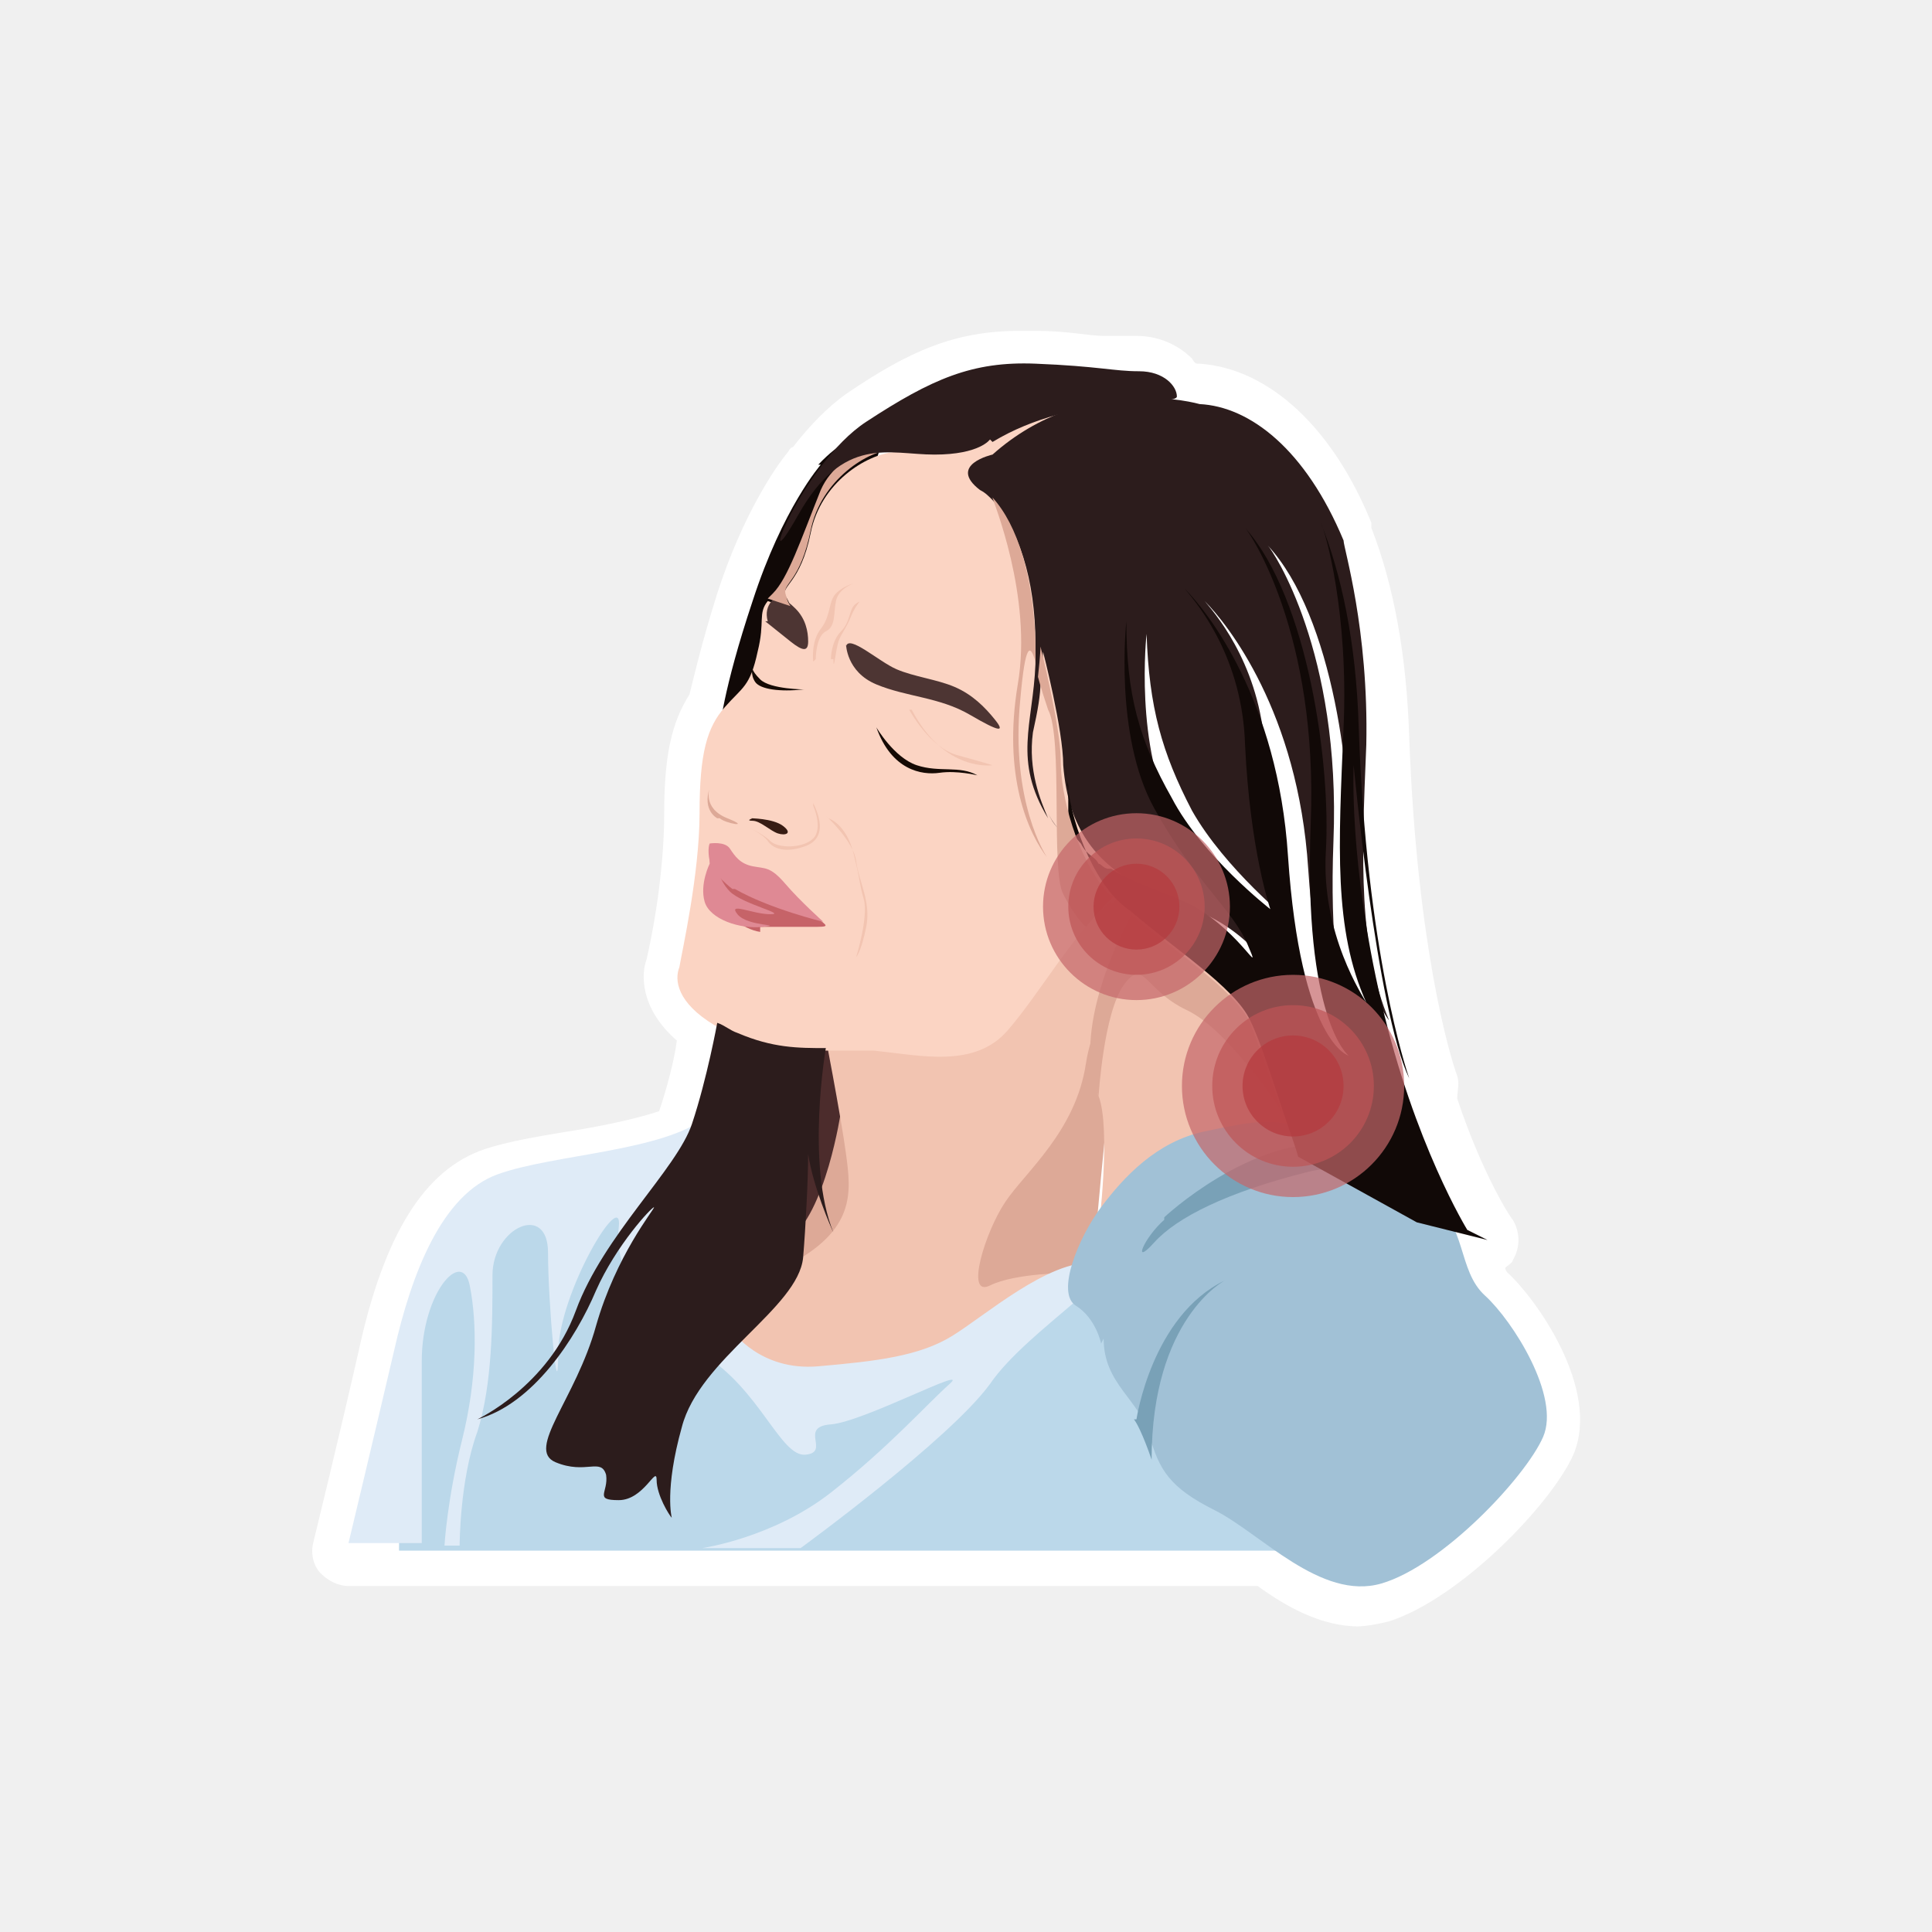
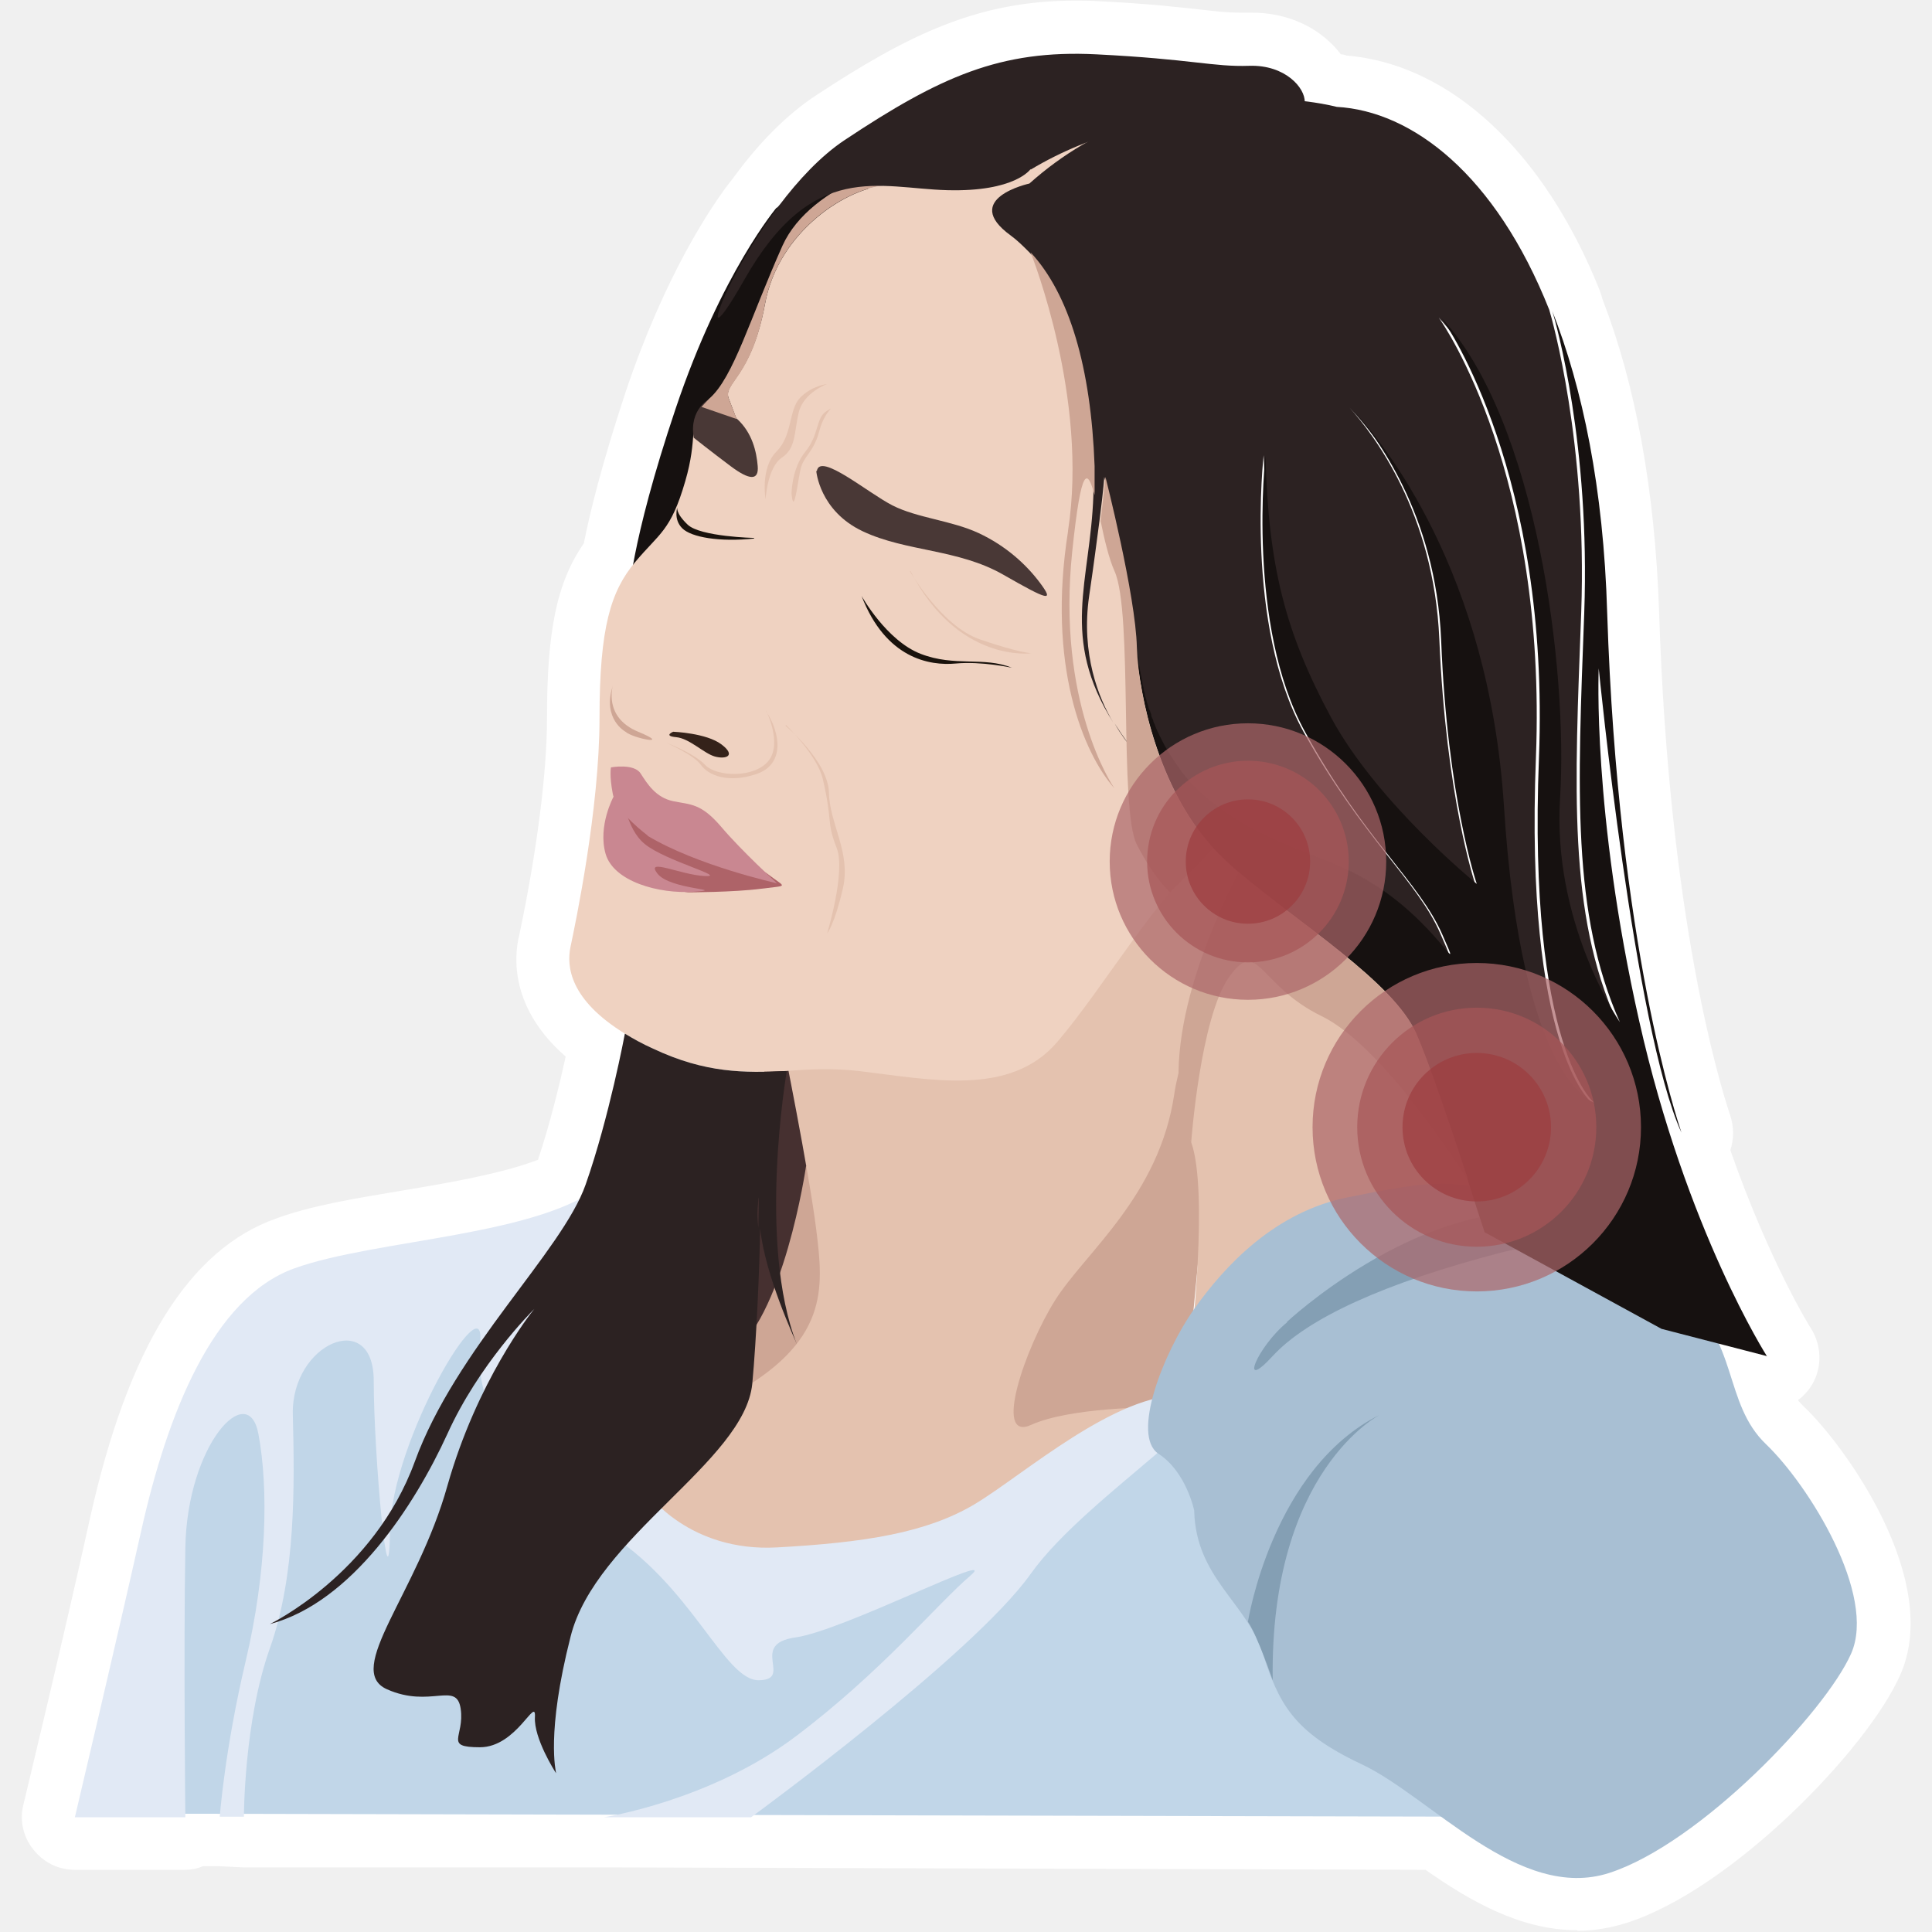
- <svg xmlns="http://www.w3.org/2000/svg" id="Livello_1" data-name="Livello 1" version="1.1" viewBox="0 0 76.5 76.5">
+ <svg xmlns="http://www.w3.org/2000/svg" id="Complications" viewBox="0 0 32 32">
  <defs>
-     <style>
-       .cls-1 {
-         fill: #dda997;
-       }
- 
-       .cls-1, .cls-2, .cls-3, .cls-4, .cls-5, .cls-6, .cls-7, .cls-8, .cls-9, .cls-10, .cls-11, .cls-12, .cls-13, .cls-14, .cls-15, .cls-16, .cls-17, .cls-18, .cls-19 {
-         stroke-width: 0px;
-       }
- 
-       .cls-2 {
-         fill: #79a1b7;
-       }
- 
-       .cls-3 {
-         fill: #bbd8ea;
-       }
- 
-       .cls-4 {
-         fill: #df8994;
-       }
- 
-       .cls-5 {
-         fill: #b5393d;
-       }
- 
-       .cls-5, .cls-6, .cls-17 {
-         opacity: .7;
-       }
- 
-       .cls-6 {
-         fill: #c4676a;
-       }
- 
-       .cls-7 {
-         fill: #4d3533;
-       }
- 
-       .cls-8 {
-         fill: #f2c4b1;
-       }
- 
-       .cls-9 {
-         fill: #150a04;
-       }
- 
-       .cls-10 {
-         fill: #a1c1d6;
-       }
- 
-       .cls-11 {
-         fill: #fbd4c3;
-       }
- 
-       .cls-12 {
-         fill: #c66368;
-       }
- 
-       .cls-13 {
-         fill: #4c2c2c;
-       }
- 
-       .cls-14 {
-         fill: #dfebf7;
-       }
- 
-       .cls-15 {
-         fill: #110907;
-       }
- 
-       .cls-16 {
-         fill: #fff;
-       }
- 
-       .cls-17 {
-         fill: #be5456;
-       }
- 
-       .cls-18 {
-         fill: #2c1c1c;
-       }
- 
-       .cls-19 {
-         fill: #371c13;
-       }
-     </style>
+     <style>.cls-1{fill:#ae6368;}.cls-1,.cls-2,.cls-3,.cls-4,.cls-5,.cls-6,.cls-7,.cls-8,.cls-9,.cls-10,.cls-11,.cls-12,.cls-13,.cls-14,.cls-15,.cls-16,.cls-17,.cls-18,.cls-19,.cls-20{stroke-width:0px;}.cls-2{fill:#463030;}.cls-3{fill:none;}.cls-4{fill:#34221a;}.cls-5{fill:#a65557;}.cls-5,.cls-16,.cls-17{opacity:.7;}.cls-6{fill:#e1e9f5;}.cls-7{fill:#efd2c1;}.cls-8{fill:#c1d6e8;}.cls-9{fill:#a8bfd3;}.cls-10{fill:#849fb4;}.cls-11{fill:#161110;}.cls-12{fill:#19120c;}.cls-13{fill:#493836;}.cls-14{fill:#cea695;}.cls-15{fill:#2c2222;}.cls-16{fill:#9c3c3f;}.cls-17{fill:#ad676a;}.cls-18{fill:#fff;}.cls-19{fill:#e4c2af;}.cls-20{fill:#c98791;}</style>
  </defs>
-   <path class="cls-16" d="M53.8,64.4c-1.5,0-2.9-.8-4-1.6h-21.6c0,0-9.9,0-9.9,0h-.6s-.4,0-.4,0c-.1,0-.3,0-.5,0h-3c-.4,0-.8-.2-1.1-.5-.3-.3-.4-.8-.3-1.2,0,0,1.1-4.5,1.8-7.6,1-4.6,2.6-7.2,5-8,.9-.3,2.1-.5,3.3-.7,1.3-.2,2.7-.5,3.6-.8.3-.9.6-2,.7-2.8-1.5-1.3-1.4-2.7-1.2-3.2.5-2.2.7-4.3.7-5.8,0-2.3.3-3.6,1-4.7.2-.8.5-2.1,1.1-4,1-3.1,2.3-5,2.8-5.6,0,0,.1-.2.2-.2.7-.9,1.4-1.6,2.1-2.1,2.5-1.7,4.3-2.5,6.9-2.5s.4,0,.6,0c1.3,0,2.1.2,2.7.2.4,0,.7,0,1,0,0,0,.3,0,.3,0,.8,0,1.6.3,2.2.9,0,0,.1.2.2.2,0,0,.1,0,.1,0,2.8.2,5.3,2.6,6.8,6.3,0,0,0,.2,0,.2.9,2.3,1.4,5.1,1.5,8.3.3,8.2,1.6,12.6,1.9,13.4.1.3,0,.6,0,.9,1,3,2.1,4.7,2.2,4.8.3.5.3,1.1,0,1.6,0,.1-.2.2-.3.3,0,0,0,.1.1.2,1.1,1,3.7,4.6,2.6,7.2-.9,2-4.5,5.7-7.3,6.6-.4.1-.9.2-1.3.2h0Z" />
-   <g>
-     <path class="cls-13" d="M32.5,39.9l-2.3,10.4,1.9.8,3.5-5.9s-2.2-8.1-3.1-5.3Z" />
-     <path class="cls-3" d="M15.8,61.3s0-9.7,1.8-11.6c1.7-1.9,5.8-2.3,5.8-2.3l2.8,1s.8,5.2,5,6.4c4.2,1.2,15-5.7,15-5.7l5,12.3H15.8Z" />
-     <path class="cls-1" d="M33.3,44s-.6,4.1-2.1,5.1-3.9,1.3-2.2,3.7,13.4-2.3,13.4-2.3c0,0,.9-.3,1-1.7s1-10.4,1-10.4l-11.3,5.7Z" />
-     <path class="cls-8" d="M32.6,40.6s.7,3.6.9,5.1.4,3-2.3,4.4-2.2,2.6-2.2,2.6c0,0,.4,2,3.9,1.8,3.5-.2,5.7-1.6,7-2.6,1.3-1,2.5-1.5,2.5-1.5,0,0-2.2,0-3.2.5s-.2-2.1.6-3.3,2.8-2.8,3.2-5.5,3.5-7,3.5-7l-2.6-2.3-11.4,7.8Z" />
-     <path class="cls-14" d="M29,52.7s1.1,1.6,3.4,1.4,4-.4,5.3-1.2,3.8-3,5.6-2.9-2.6,2.6-4.1,4.8c-1.6,2.2-7.5,6.5-7.5,6.5h-3.9s2.8-.4,5.1-2.2,3.8-3.5,4.7-4.3-3.4,1.5-4.7,1.6,0,1.1-1,1.2-1.8-2.6-4.1-4-3.5-3.3-3.3-5-2.4,2.6-2.4,5c0,2.4-.4-2-.4-4s-2.2-1-2.2.9,0,4.3-.6,6.2c-.7,1.9-.7,4.5-.7,4.5h-.6s.1-1.8.7-4.2c.6-2.4.6-4.6.3-6.1s-1.9.3-1.9,3c0,2.7,0,7.2,0,7.2h-2.9s1.1-4.6,1.8-7.6c.7-3.1,1.9-6.2,4.1-7s6.6-.9,8.3-2.3c1.7-1.4,1.2,8.3,1.2,8.3Z" />
-     <path class="cls-15" d="M32.5,18.4s-1.5,1.7-2.7,5.4c-1.2,3.6-1.3,5.1-1.3,5.1l3.6-2.7,2.8-8.6s-.7-1.1-2.5.8Z" />
-     <path class="cls-11" d="M44,35.7c-1.4,1.1-2.8,3.6-4.1,5.1-1.3,1.5-3.4,1-5.3.8-.7,0-1.3,0-2,0-1.1,0-2.1,0-3.5-.6-.3-.1-.5-.3-.8-.4-1.5-.9-1.6-1.8-1.4-2.3.1-.6.8-3.7.8-6.1s.3-3.4,1-4.2,1-.8,1.3-2.2c.3-1.2,0-1.5.4-2l.9.3s0-.2-.2-.5c-.2-.4.6-.5,1-2.5.4-2,2.2-3.1,3.3-3.2.5,0,0-.2-.7-.2,1.1-.5,2.1-.6,2.1-.6,5.7-1.3,8.4-.9,8.4-.9,0,0-1.5,7.1-.2,11.2,1.3,4.1.3,7.3-1,8.4Z" />
-     <path class="cls-7" d="M33.5,25.5s0,1.1,1.2,1.6,2.5.5,3.7,1.2,1.4.7,1,.2-.9-1-1.6-1.3-1.6-.4-2.3-.7-1.9-1.4-2-.9Z" />
-     <path class="cls-7" d="M30.3,24.6s.5.4,1,.8.7.4.7,0-.1-.9-.5-1.3-.7-.5-.7-.5c0,0-.6.3-.4,1Z" />
-     <path class="cls-9" d="M34.7,28.8s.7,1.2,1.6,1.5,1.7,0,2.4.4c0,0-.8-.2-1.5-.1s-1.9-.1-2.5-1.8Z" />
-     <path class="cls-9" d="M31.9,27.3s-1.4,0-1.8-.4-.3-.5-.3-.5c0,0-.1.3.1.6s1,.4,1.9.3Z" />
-     <path class="cls-8" d="M36,28.1s.8,1.5,1.9,1.8,1.4.4,1.4.4c0,0-1.9.3-3.2-2.2Z" />
-     <path class="cls-8" d="M32.2,26.2c0,0-.1-.8.3-1.3s.3-1.1.6-1.4.7-.4.7-.4c0,0-.6.2-.7.7s0,1-.4,1.2-.4,1.1-.4,1.1Z" />
-     <path class="cls-8" d="M32.9,26.1s0-.7.4-1.1.3-.9.6-1.1,0,0-.2.5-.4.7-.5,1-.2,1.3-.2.7Z" />
-     <path class="cls-8" d="M32.2,31.9s.4.9,0,1.3-1.4.4-1.7.1-1-.6-1-.6c0,0,.7.3.9.6s.7.5,1.5.2.6-1.1.3-1.7Z" />
-     <path class="cls-19" d="M29.7,32.4s.9,0,1.3.3.1.4-.2.3-.7-.5-1-.5,0-.1,0-.1Z" />
-     <path class="cls-8" d="M32.7,32.3s1.1,1,1.2,1.8.6,1.6.4,2.6-.4,1.2-.4,1.2c0,0,.5-1.6.3-2.3s-.1-.6-.4-1.8-1-1.4-1-1.4Z" />
-     <path class="cls-12" d="M30.1,36.7s1.2,0,2,0,.7,0,.2-.4-3.9-1.8-3.9-1.8c0,0-.2.8,0,1.2s1,1.1,1.7,1.2Z" />
-     <path class="cls-4" d="M29,35.2s-.8-.6-.9-1.1,0-.7,0-.7c0,0,.6-.1.8.2s.4.6.9.7.7,0,1.3.7,1.5,1.5,1.5,1.5c0,0-2.1-.5-3.5-1.3Z" />
-     <path class="cls-4" d="M28.1,34.2s-.4.8-.2,1.5,1.4,1.1,2.3,1-.6,0-1-.5.6,0,1.3,0-1.1-.4-1.6-.9-.5-1.2-.8-1.3Z" />
-     <path class="cls-18" d="M32.7,41.5c-1.1,0-2.1,0-3.5-.6-.3-.1-.5-.3-.8-.4,0,0-.4,2.2-1,4-.6,1.8-3.5,4.4-4.6,7.4-1.1,3-3.9,4.3-3.9,4.3,2.2-.6,3.9-3.2,4.7-5.1.8-1.8,2.2-3.3,2.3-3.3,0,.1-1.5,1.9-2.3,4.7-.8,2.9-2.8,4.9-1.6,5.4,1.2.5,1.8-.2,2,.5.1.7-.5,1,.5,1s1.5-1.4,1.5-.8c0,.6.5,1.4.6,1.5,0,0-.3-1.1.4-3.6.7-2.7,4.6-4.7,4.8-6.7.1-1.2.2-3.1.2-4.1.2,1.3.9,2.9,1,3.1-1.1-2.7-.3-7.3-.3-7.3ZM32,45.7c0-.2,0-.4,0-.5,0-.6,0-.2,0,.5Z" />
-     <path class="cls-8" d="M43.5,48.7s.5-4,0-5.3c-.5-1.3.1-4.6.8-5.8l.7-1.2s3.7,1.6,4.7,3.5c1,1.9,1.4,5.3,1.4,5.3,0,0-5-.8-7.6,3.7Z" />
-     <path class="cls-18" d="M41.5,32.2c.1.2.2.4.4.6,0,0-.2-.2-.4-.6Z" />
-     <path class="cls-18" d="M54.2,42.3s-1.9-.5-2.4-7.9c-.4-6.2-3.2-9.7-4.1-10.6.6.7,2.3,2.8,2.4,6.2.2,4.2,1,6.5,1,6.5,0,0-2.6-2.1-3.9-4.4-1.2-2.3-1.7-4.1-1.8-7,0,0-.5,4.5,1.1,7.4,1.6,2.9,3,4,3.7,5.4.6,1.4-.1-.4-2.1-1.5-.9-.5-2.2-.8-3.3-1.5-1.3-.8-2.5-2-2.7-4.6,0-1.4-.8-4.5-.8-4.5,0,0,0,.3-.1,1.2,0,.5-.1,1.1-.3,2-.2,1.5.3,2.7.6,3.4-1.4-2.3-.6-3.7-.5-6.1,0-.2,0-.5,0-.8,0-2.6-.7-4.6-1.7-5.7,0,0,0,0,0,0-.2-.2-.3-.3-.5-.4-1.3-1,.5-1.4.5-1.4,3.7-3.3,8.2-2,8.2-2,2,.1,4.2,1.8,5.7,5.4,0,.3,1,3.5.9,8.1-.2,4.7-.3,8,.9,10.9-.1-.1-1.8-2.7-1.6-6,.2-3.4-.6-10-3.2-12.8.2.2,2.9,4.2,2.6,11.7-.3,7.8,1.5,9.2,1.5,9.2Z" />
-     <path class="cls-18" d="M56.1,48.4l-4.2-1.1s-.2-.6-.5-1.5l4.7,2.6Z" />
-     <path class="cls-10" d="M43.6,53.2s-.2-1-1-1.5.1-2.7,1-3.9,2.2-2.6,4.1-3,2.8-.6,4.2,0,3.2,1.5,4.7,2.6,1.1,2.9,2.2,3.9,3,4,2.3,5.6-4,5.1-6.4,5.8-4.8-2-6.6-2.9-2.2-1.6-2.6-3-1.8-2-1.8-3.8Z" />
-     <path class="cls-2" d="M46.1,48.2s3.4-3.2,6.8-2.9c3.5.2,4.7,3.5,4.7,3.5,0,0-2.6-3.2-5.8-2.4-3.2.8-5.2,1.8-6.1,2.8s-.4-.2.4-.9Z" />
-     <path class="cls-2" d="M45,56.2s.6-4.1,3.5-5.5c0,0-2.9,1.5-2.9,7.1,0,0-.4-1.2-.7-1.6Z" />
-     <path class="cls-15" d="M58.9,49.1l-2.8-.7-4.7-2.6c-.1-.4-.3-.9-.5-1.5,0,0,0,0,0,0-.5-1.5-1-3.1-1.4-3.9-.6-1.3-3.1-2.9-4.7-4.3-.3-.2-.5-.4-.7-.6,0,0,0,0,0,0-1.3-1.5-1.9-3.9-1.9-5.3,0,.3,0,.6.1.9,0,0,0,.1,0,.2,0,0,0,0,0,.1,0,0,0,.1,0,.2,0,0,0,.1,0,.2,0,0,0,0,0,.1,0,0,0,0,0,.1,0,0,0,0,0,.1,0,0,0,0,0,.1,0,0,0,.1,0,.2,0,0,0,.1,0,.2.1.3.3.6.5.8,0,0,0,0,0,0,0,0,.1.2.2.3,0,0,0,0,0,0,0,0,0,0,.1.1,0,0,0,0,0,0,.1.1.3.2.4.4.1,0,.2.2.4.2,0,0,0,0,0,0,0,0,0,0,.1,0,0,0,0,0,0,0,1.1.7,2.4,1,3.3,1.5,1.9,1.1,2.7,2.9,2.1,1.5-.6-1.4-2.1-2.5-3.7-5.4-1.6-2.9-1.1-7.4-1.1-7.4,0,2.9.5,4.7,1.8,7,1.2,2.3,3.9,4.4,3.9,4.4,0,0-.8-2.3-1-6.5-.1-3.4-1.8-5.5-2.4-6.2.9.9,3.7,4.4,4.1,10.6.5,7.4,2.4,7.9,2.4,7.9,0,0-1.8-1.4-1.5-9.2.3-7.5-2.4-11.5-2.6-11.7,2.5,2.8,3.4,9.4,3.2,12.8-.2,3.3,1.5,5.8,1.6,6-1.3-2.9-1.1-6.2-.9-10.9.2-4.5-.7-7.7-.9-8.1.8,2,1.4,4.7,1.5,8.1.3,8.9,1.9,13.6,2,13.9-1.3-2.7-2.2-12.4-2.2-12.4,0,0-.2,3.8,1.1,9.4,1.3,5.6,3.4,9,3.4,9Z" />
-     <path class="cls-1" d="M50.9,44.3c0-.1-2.2-3.5-3.9-4.3-1.7-.8-1.7-2.1-2.5-1-.8,1.1-1,4.4-1,4.4-1-2.3.5-5.7,1.3-7.2,1.6,1.4,4.1,3,4.7,4.3.3.8.9,2.4,1.4,3.9Z" />
-     <path class="cls-1" d="M40.3,27.1c.6-3.5-1-7.3-1-7.4,1,1.1,1.6,3.1,1.7,5.7,0,.3,0,.5,0,.8-.2-.7-.4-.8-.6,1.5-.4,4,1,6.2,1.1,6.3-.8-1-1.8-3.3-1.2-6.9Z" />
-     <path class="cls-1" d="M44.1,35.5c-.6.6-1.1,1.2-1.1,1.2,0,0-.4-.3-.9-1.3-.5-.9,0-6.2-.6-7.3-.1-.3-.3-.9-.4-1.3.1-.9.1-1.2.1-1.2,0,0,.8,3.2.8,4.5,0,1.4.6,3.8,1.9,5.3,0,0,0,0,0,0Z" />
-     <g>
-       <circle class="cls-6" cx="45" cy="35.9" r="3.7" />
-       <circle class="cls-17" cx="45" cy="35.9" r="2.7" />
-       <circle class="cls-5" cx="45" cy="35.9" r="1.7" />
-     </g>
-     <path class="cls-1" d="M28.4,32.4s-.6-.3-.3-1.2c0,0-.3.8.7,1.2s-.1.2-.3,0Z" />
-     <path class="cls-1" d="M35.4,17.8c-1,0-2.9,1.2-3.3,3.2-.4,2-1.1,2.1-1,2.5.1.4.2.5.2.5l-.9-.3c0,0,.1-.1.2-.2.6-.6,1.1-2.1,1.9-4.1.4-.9,1.2-1.4,2.1-1.8.7,0,1.2.2.7.2Z" />
-     <path class="cls-18" d="M39.2,17.4s-.4.6-2.2.6-3.6-.8-5.4,2.4.1-2,2.7-3.7c2.6-1.7,4.2-2.4,6.7-2.3s3.1.3,4.1.3,1.5.6,1.5,1-4-.2-7.3,1.8Z" />
-     <g>
-       <circle class="cls-6" cx="51.2" cy="43" r="4.4" />
-       <circle class="cls-17" cx="51.2" cy="43" r="3.2" />
-       <circle class="cls-5" cx="51.2" cy="43" r="2" />
-     </g>
-   </g>
+   <rect class="cls-3" width="32" height="32" />
+   <path class="cls-18" d="M26.12,31.97c-.94,0-1.78-.49-2.51-1l-13.42-.04h-6.16s-.4-.02-.4-.02h-.27c-.09.04-.19.06-.29.06h-1.83c-.27,0-.52-.12-.69-.34-.17-.21-.23-.49-.16-.75,0,0,.68-2.82,1.1-4.73.63-2.83,1.64-4.46,3.09-4.97.57-.21,1.3-.33,2.08-.46.78-.13,1.65-.28,2.25-.51.2-.59.36-1.26.46-1.71-.92-.8-.86-1.65-.77-2.01.29-1.37.46-2.69.46-3.59,0-1.45.16-2.25.61-2.9.1-.51.3-1.32.69-2.5.65-1.94,1.42-3.08,1.72-3.47.01-.01.08-.1.1-.13.42-.57.87-1.01,1.32-1.31,1.55-1.02,2.7-1.58,4.31-1.58.13,0,.26,0,.39.01.82.04,1.33.1,1.7.14.26.03.44.05.64.05,0,0,.19,0,.2,0,.52,0,1,.19,1.34.54.05.05.09.1.13.15.04,0,.07.01.09.02,1.72.14,3.28,1.59,4.2,3.9.01.03.04.12.04.13.55,1.42.87,3.16.94,5.18.16,5.08,1.01,7.85,1.18,8.35.06.19.06.39,0,.57.65,1.86,1.33,2.95,1.34,2.96.19.31.18.7-.03.99-.06.08-.12.14-.19.19.03.04.06.07.09.1.68.64,2.31,2.89,1.6,4.46-.54,1.22-2.78,3.54-4.53,4.1-.26.08-.53.13-.81.13h0Z" />
+   <path class="cls-2" d="M12.87,16.76l-1.4,6.48,1.19.51,2.15-3.67s-1.36-5.01-1.94-3.32Z" />
+   <path class="cls-8" d="M2.53,30.04s.05-6.05,1.1-7.23,3.6-1.43,3.6-1.43l1.75.6s.5,3.25,3.1,4c2.6.75,9.29-3.52,9.29-3.52l3.07,7.63-21.91-.05Z" />
+   <path class="cls-14" d="M13.35,19.32s-.37,2.55-1.28,3.14-2.45.81-1.34,2.28,8.35-1.43,8.35-1.43c0,0,.57-.2.64-1.07s.63-6.48.63-6.48l-7,3.56Z" />
+   <path class="cls-19" d="M12.95,17.18s.45,2.22.57,3.19.22,1.86-1.44,2.76-1.34,1.61-1.34,1.61c0,0,.28,1.22,2.45,1.11,2.17-.11,3.57-1,4.36-1.61s1.54-.93,1.54-.93c0,0-1.37,0-2.01.29s-.1-1.28.4-2.07,1.72-1.72,1.97-3.41,2.17-4.37,2.17-4.37l-1.59-1.41-7.06,4.85Z" />
+   <path class="cls-6" d="M10.73,24.74s.69.97,2.14.89,2.48-.24,3.28-.72c.8-.48,2.34-1.85,3.47-1.8s-1.59,1.61-2.55,2.96-4.63,4.03-4.63,4.03h-2.44s1.76-.27,3.18-1.34,2.35-2.2,2.89-2.66-2.1.91-2.89,1.02-.03.7-.61.71-1.12-1.61-2.57-2.48-2.17-2.07-2.05-3.11-1.47,1.62-1.49,3.11c-.02,1.49-.27-1.27-.27-2.48s-1.37-.62-1.34.56.05,2.66-.38,3.87c-.43,1.21-.43,2.79-.43,2.79h-.4s.08-1.1.43-2.58c.35-1.48.38-2.85.21-3.76s-1.18.18-1.21,1.88,0,4.47,0,4.47h-1.83s.67-2.83,1.1-4.75,1.18-3.85,2.53-4.34,4.09-.53,5.13-1.41.73,5.13.73,5.13Z" />
+   <path class="cls-11" d="M12.87,3.43s-.92,1.08-1.68,3.34-.78,3.16-.78,3.16l2.26-1.65,1.77-5.33s-.41-.66-1.58.5Z" />
+   <path class="cls-7" d="M20.04,14.12c-.86.67-1.75,2.23-2.53,3.14-.78.91-2.1.62-3.28.48-.44-.05-.83-.03-1.22,0-.67.03-1.32.04-2.19-.37-.18-.08-.34-.17-.47-.25-.91-.56-.97-1.11-.9-1.44.08-.38.48-2.28.48-3.79s.19-2.1.59-2.58.59-.51.83-1.34c.21-.72.06-.96.27-1.23l.58.2s-.04-.1-.13-.34c-.1-.26.37-.34.6-1.56.22-1.22,1.38-1.94,2.02-1.97.31-.02.03-.14-.43-.12.66-.3,1.29-.4,1.29-.4,3.52-.78,5.24-.56,5.24-.56,0,0-.94,4.38-.11,6.93.83,2.55.22,4.54-.65,5.21Z" />
+   <path class="cls-13" d="M13.52,7.8s.05.66.77,1,1.58.29,2.33.72.84.45.61.14-.57-.62-1.02-.83-1.02-.25-1.43-.46-1.2-.88-1.25-.57Z" />
+   <path class="cls-13" d="M11.49,7.25s.29.23.61.47.47.24.45,0-.09-.55-.34-.78-.45-.34-.45-.34c0,0-.35.17-.27.65Z" />
+   <path class="cls-12" d="M14.27,9.87s.41.74.98.96,1.04.04,1.51.23c0,0-.5-.11-.93-.07s-1.16-.08-1.56-1.12Z" />
+   <path class="cls-12" d="M12.49,8.91s-.89-.02-1.1-.22-.17-.29-.17-.29c0,0-.07.2.08.35s.62.23,1.19.17Z" />
+   <path class="cls-19" d="M15.07,9.46s.52.91,1.16,1.13.85.23.85.23c0,0-1.21.17-2-1.36Z" />
+   <path class="cls-19" d="M12.68,8.27s-.09-.52.18-.79.2-.69.39-.89.45-.23.45-.23c0,0-.39.14-.47.47s-.04.59-.28.75-.27.69-.27.69Z" />
+   <path class="cls-19" d="M13.11,8.18s0-.42.23-.7.17-.56.35-.67-.03-.02-.12.33-.26.41-.31.63-.11.79-.15.41Z" />
+   <path class="cls-19" d="M12.69,11.77s.27.54.04.83-.86.27-1.05.07-.65-.37-.65-.37c0,0,.46.2.58.37s.45.31.92.15.4-.67.16-1.04Z" />
+   <path class="cls-4" d="M11.15,12.12s.55.02.8.21.07.25-.11.2-.42-.3-.64-.32-.05-.09-.05-.09Z" />
+   <path class="cls-19" d="M13.01,12.02s.71.59.72,1.11.37.99.23,1.59-.26.74-.26.74c0,0,.31-1.02.16-1.41-.18-.46-.06-.4-.23-1.14-.09-.4-.61-.9-.61-.9Z" />
+   <path class="cls-1" d="M11.39,14.78s.76,0,1.22-.06.41-.01.11-.24-2.4-1.14-2.4-1.14c0,0-.11.47,0,.72s.65.68,1.08.72Z" />
+   <path class="cls-20" d="M10.73,13.84s-.52-.38-.58-.69-.03-.44-.03-.44c0,0,.38-.07.49.1s.25.4.54.46.46.03.8.43.92.93.92.93c0,0-1.32-.29-2.15-.79Z" />
+   <path class="cls-20" d="M10.16,13.2s-.26.48-.13.94.88.67,1.46.63-.39-.03-.6-.3.38.02.78.04-.65-.25-.99-.53-.29-.77-.51-.79Z" />
+   <path class="cls-15" d="M13.01,17.74c-.67.03-1.32.04-2.19-.37-.18-.08-.34-.17-.47-.25,0,0-.26,1.39-.65,2.5-.39,1.11-2.15,2.72-2.83,4.59-.68,1.86-2.4,2.69-2.4,2.69,1.36-.36,2.4-1.97,2.94-3.15.52-1.15,1.39-2.02,1.44-2.07-.06.07-.95,1.2-1.44,2.93-.5,1.79-1.72,3.05-1,3.37.72.32,1.15-.14,1.22.32.07.47-.29.64.32.64s.93-.86.91-.5c-.02.35.33.9.35.93,0-.03-.17-.65.24-2.26.41-1.65,2.88-2.9,3.01-4.19.07-.75.12-1.91.13-2.57.09.8.57,1.81.61,1.92-.66-1.68-.17-4.52-.17-4.52ZM12.56,20.34c-.01-.12-.02-.23-.01-.33.02-.35.02-.14.01.33Z" />
+   <path class="cls-19" d="M19.73,22.24s.29-2.51,0-3.32.07-2.87.48-3.63l.41-.75s2.3.99,2.95,2.15.87,3.27.87,3.27c0,0-3.1-.52-4.71,2.29Z" />
+   <path class="cls-15" d="M18.46,11.98c.07.11.15.23.24.35-.02-.02-.12-.14-.24-.35Z" />
+   <path class="cls-15" d="M26.37,18.25s-1.2-.33-1.49-4.91c-.24-3.88-2-6.03-2.53-6.59.39.43,1.4,1.73,1.49,3.84.11,2.61.59,4.04.59,4.04,0,0-1.64-1.32-2.41-2.75-.76-1.42-1.03-2.52-1.09-4.34,0,0-.32,2.8.66,4.58.98,1.77,1.89,2.47,2.27,3.35.38.87-.08-.23-1.29-.93-.56-.32-1.35-.52-2.06-.94-.83-.48-1.55-1.26-1.7-2.88-.03-.86-.52-2.82-.52-2.82,0,0-.01.19-.08.73-.04.3-.09.7-.17,1.24-.14.96.16,1.7.4,2.1-.89-1.42-.38-2.32-.33-3.77,0-.15,0-.31,0-.48-.06-1.63-.42-2.85-1.06-3.54,0,0,0,0,0,0-.1-.1-.2-.2-.31-.28-.84-.61.31-.86.31-.86,2.27-2.03,5.09-1.27,5.09-1.27,1.25.07,2.63,1.12,3.52,3.36.05.17.63,2.19.53,5.01-.11,2.94-.22,4.98.59,6.78-.06-.09-1.12-1.68-.99-3.72.13-2.1-.38-6.23-1.96-7.94.1.14,1.79,2.6,1.61,7.28-.19,4.82.91,5.71.91,5.71Z" />
+   <path class="cls-15" d="M27.51,22.02l-2.64-.68s-.12-.38-.29-.92l2.93,1.6Z" />
+   <path class="cls-9" d="M19.78,25.02s-.13-.64-.59-.94.08-1.68.59-2.4,1.34-1.61,2.55-1.85,1.75-.35,2.63,0,1.96.92,2.9,1.64c.94.73.68,1.77,1.39,2.45s1.84,2.5,1.41,3.47-2.5,3.14-4,3.63-2.96-1.26-4.11-1.8-1.37-1.02-1.64-1.85-1.1-1.24-1.13-2.34Z" />
+   <path class="cls-10" d="M21.31,21.9s2.1-1.97,4.25-1.82,2.91,2.15,2.91,2.15c0,0-1.61-2-3.58-1.49-1.97.51-3.24,1.1-3.81,1.72s-.26-.15.24-.56Z" />
+   <path class="cls-10" d="M20.67,26.86s.4-2.54,2.19-3.43c0,0-1.83.92-1.78,4.4,0,0-.25-.73-.41-.97Z" />
+   <path class="cls-11" d="M29.26,22.46l-1.74-.45-2.93-1.6c-.09-.27-.19-.58-.29-.9,0,0,0,0,0,0-.3-.91-.64-1.92-.85-2.4-.36-.84-1.95-1.83-2.94-2.67-.16-.14-.3-.27-.42-.4-.02-.02-.04-.04-.05-.06-.82-.92-1.18-2.41-1.21-3.27.02.21.05.4.09.58,0,.03.01.07.02.1,0,.03.01.06.02.09,0,.04.02.08.03.12,0,.03.02.06.03.1,0,.03.02.06.03.08,0,.02.02.04.02.07,0,.03.02.05.03.08,0,.03.02.05.03.08.01.04.03.07.04.1.02.03.03.07.05.1.09.19.2.36.31.51.01.02.03.04.04.06.04.05.09.11.13.16.02.02.04.04.06.06.02.03.05.05.08.08.02.02.04.03.05.05.09.08.17.15.27.22.07.06.15.11.22.16,0,0,.02.01.03.02.02.02.05.03.08.05.02,0,.03.02.05.03.71.42,1.5.61,2.06.94,1.21.7,1.67,1.8,1.29.93-.38-.87-1.29-1.57-2.27-3.35-.98-1.77-.66-4.58-.66-4.58.05,1.82.32,2.91,1.09,4.34.77,1.42,2.41,2.75,2.41,2.75,0,0-.49-1.43-.59-4.04-.09-2.1-1.1-3.41-1.49-3.84.53.56,2.28,2.71,2.53,6.59.29,4.58,1.49,4.91,1.49,4.91,0,0-1.1-.89-.91-5.71.18-4.68-1.51-7.14-1.61-7.28,1.58,1.71,2.09,5.84,1.96,7.94-.13,2.04.93,3.63.99,3.72-.8-1.8-.7-3.84-.59-6.78.1-2.78-.46-4.78-.53-5,.5,1.27.85,2.93.91,5,.18,5.54,1.17,8.42,1.23,8.61-.78-1.71-1.37-7.69-1.37-7.69,0,0-.11,2.38.67,5.84.78,3.47,2.12,5.56,2.12,5.56Z" />
+   <path class="cls-14" d="M24.3,19.52c-.04-.07-1.38-2.19-2.41-2.69-1.05-.51-1.05-1.32-1.53-.65-.48.67-.63,2.74-.63,2.74-.63-1.43.31-3.55.79-4.47.98.84,2.57,1.83,2.94,2.67.21.48.55,1.49.85,2.4Z" />
+   <path class="cls-14" d="M17.69,8.79c.34-2.19-.59-4.53-.62-4.61.64.69,1,1.9,1.06,3.54,0,.17,0,.33,0,.48-.12-.44-.22-.5-.37.93-.26,2.49.65,3.86.7,3.93-.52-.59-1.12-2.04-.77-4.26Z" />
+   <path class="cls-14" d="M20.09,14.05c-.35.37-.71.73-.71.73,0,0-.25-.21-.55-.79-.3-.58-.06-3.85-.37-4.53-.09-.2-.17-.53-.23-.83.06-.53.08-.73.08-.73,0,0,.5,1.96.52,2.82.03.86.39,2.35,1.21,3.27.02.02.03.04.05.06Z" />
+   <circle class="cls-17" cx="20.67" cy="14.27" r="2.29" />
+   <circle class="cls-5" cx="20.67" cy="14.27" r="1.67" />
+   <circle class="cls-16" cx="20.67" cy="14.27" r="1.03" />
+   <path class="cls-14" d="M10.36,12.12s-.39-.21-.21-.76c0,0-.16.52.42.76s-.09.11-.21,0Z" />
+   <path class="cls-14" d="M14.69,3.07c-.65.03-1.8.75-2.02,1.97-.22,1.22-.69,1.3-.6,1.56.09.24.13.33.13.34l-.58-.2s.08-.09.13-.14c.4-.35.67-1.32,1.21-2.53.24-.53.77-.89,1.29-1.13.46-.02.75.11.43.12Z" />
+   <path class="cls-15" d="M17.07,2.8s-.25.38-1.38.35-2.23-.51-3.36,1.48.08-1.26,1.66-2.31,2.58-1.5,4.17-1.42,1.93.21,2.53.19.93.37.92.6-2.48-.12-4.54,1.12Z" />
+   <circle class="cls-17" cx="24.46" cy="18.67" r="2.72" />
+   <circle class="cls-5" cx="24.46" cy="18.67" r="1.98" />
+   <circle class="cls-16" cx="24.46" cy="18.67" r="1.23" />
</svg>
